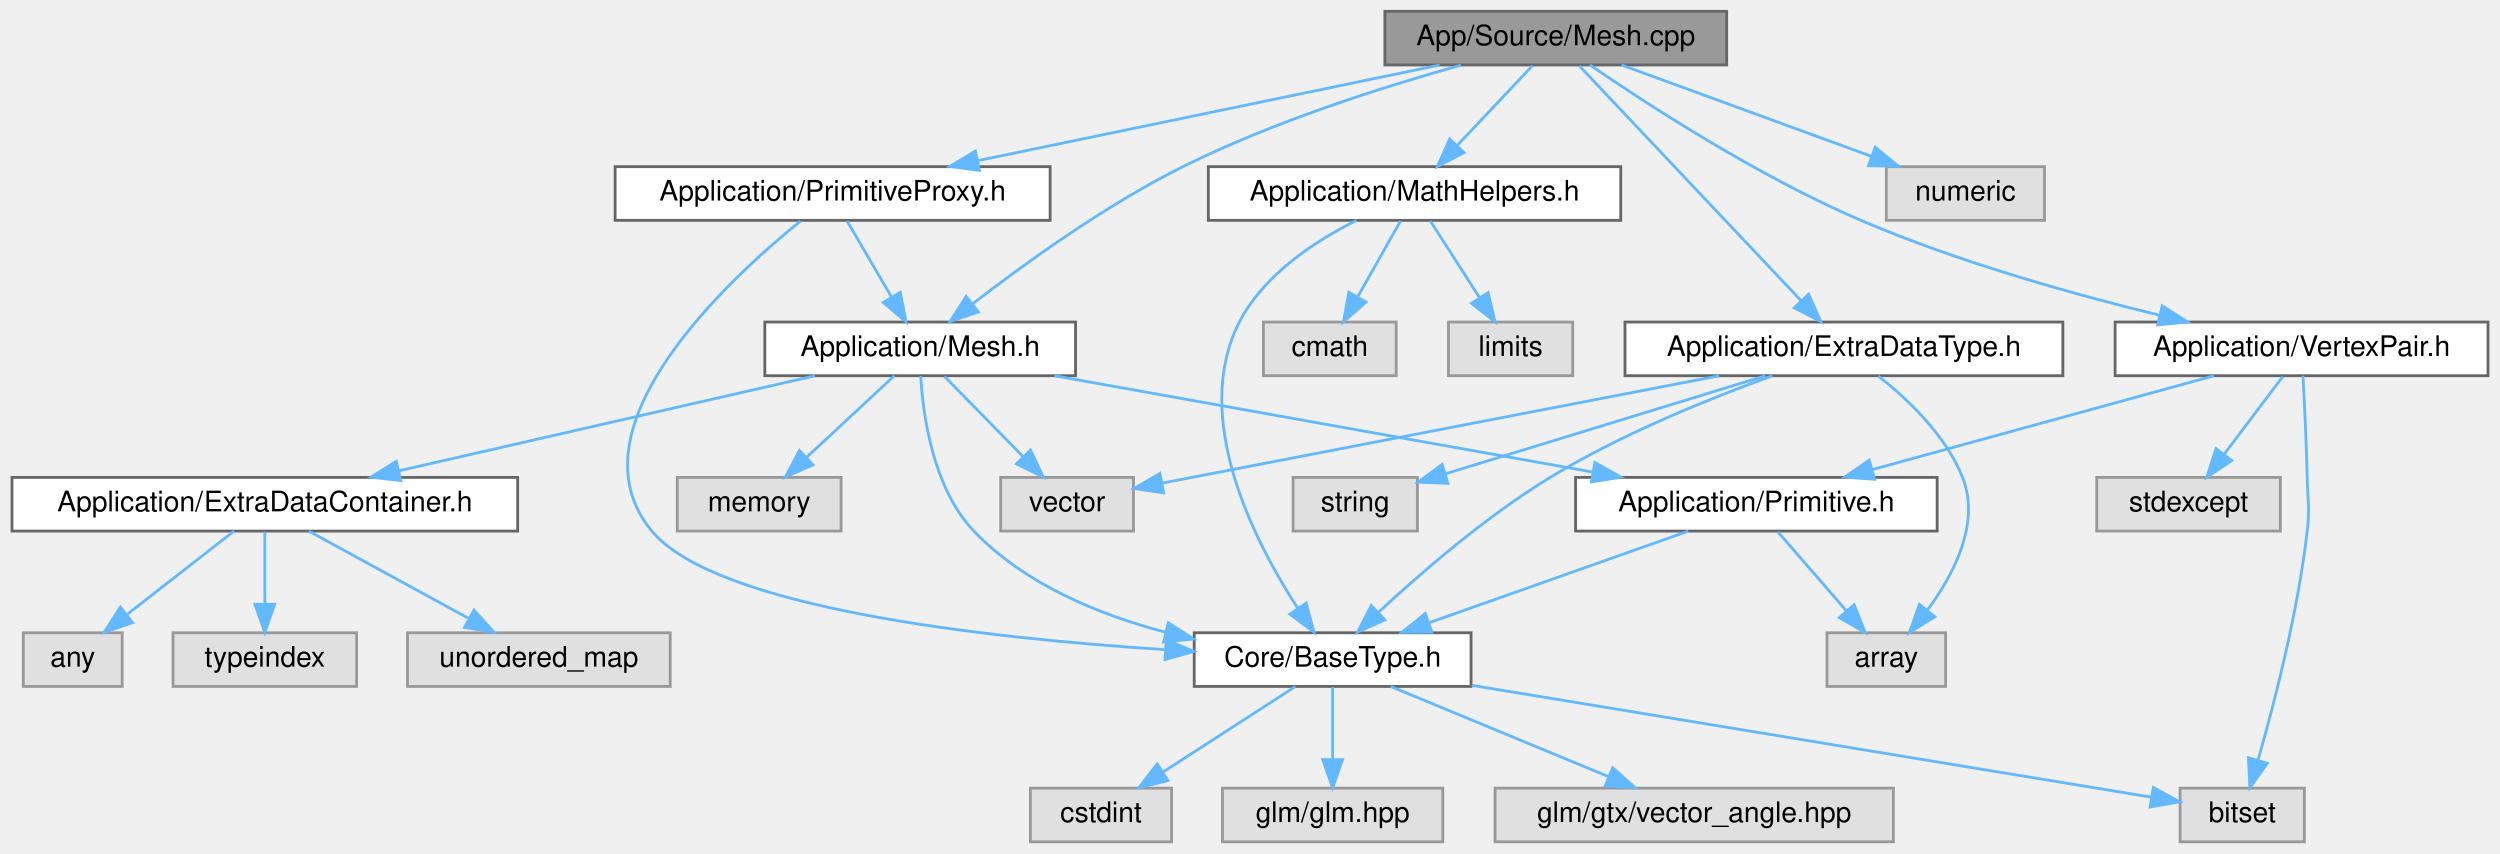
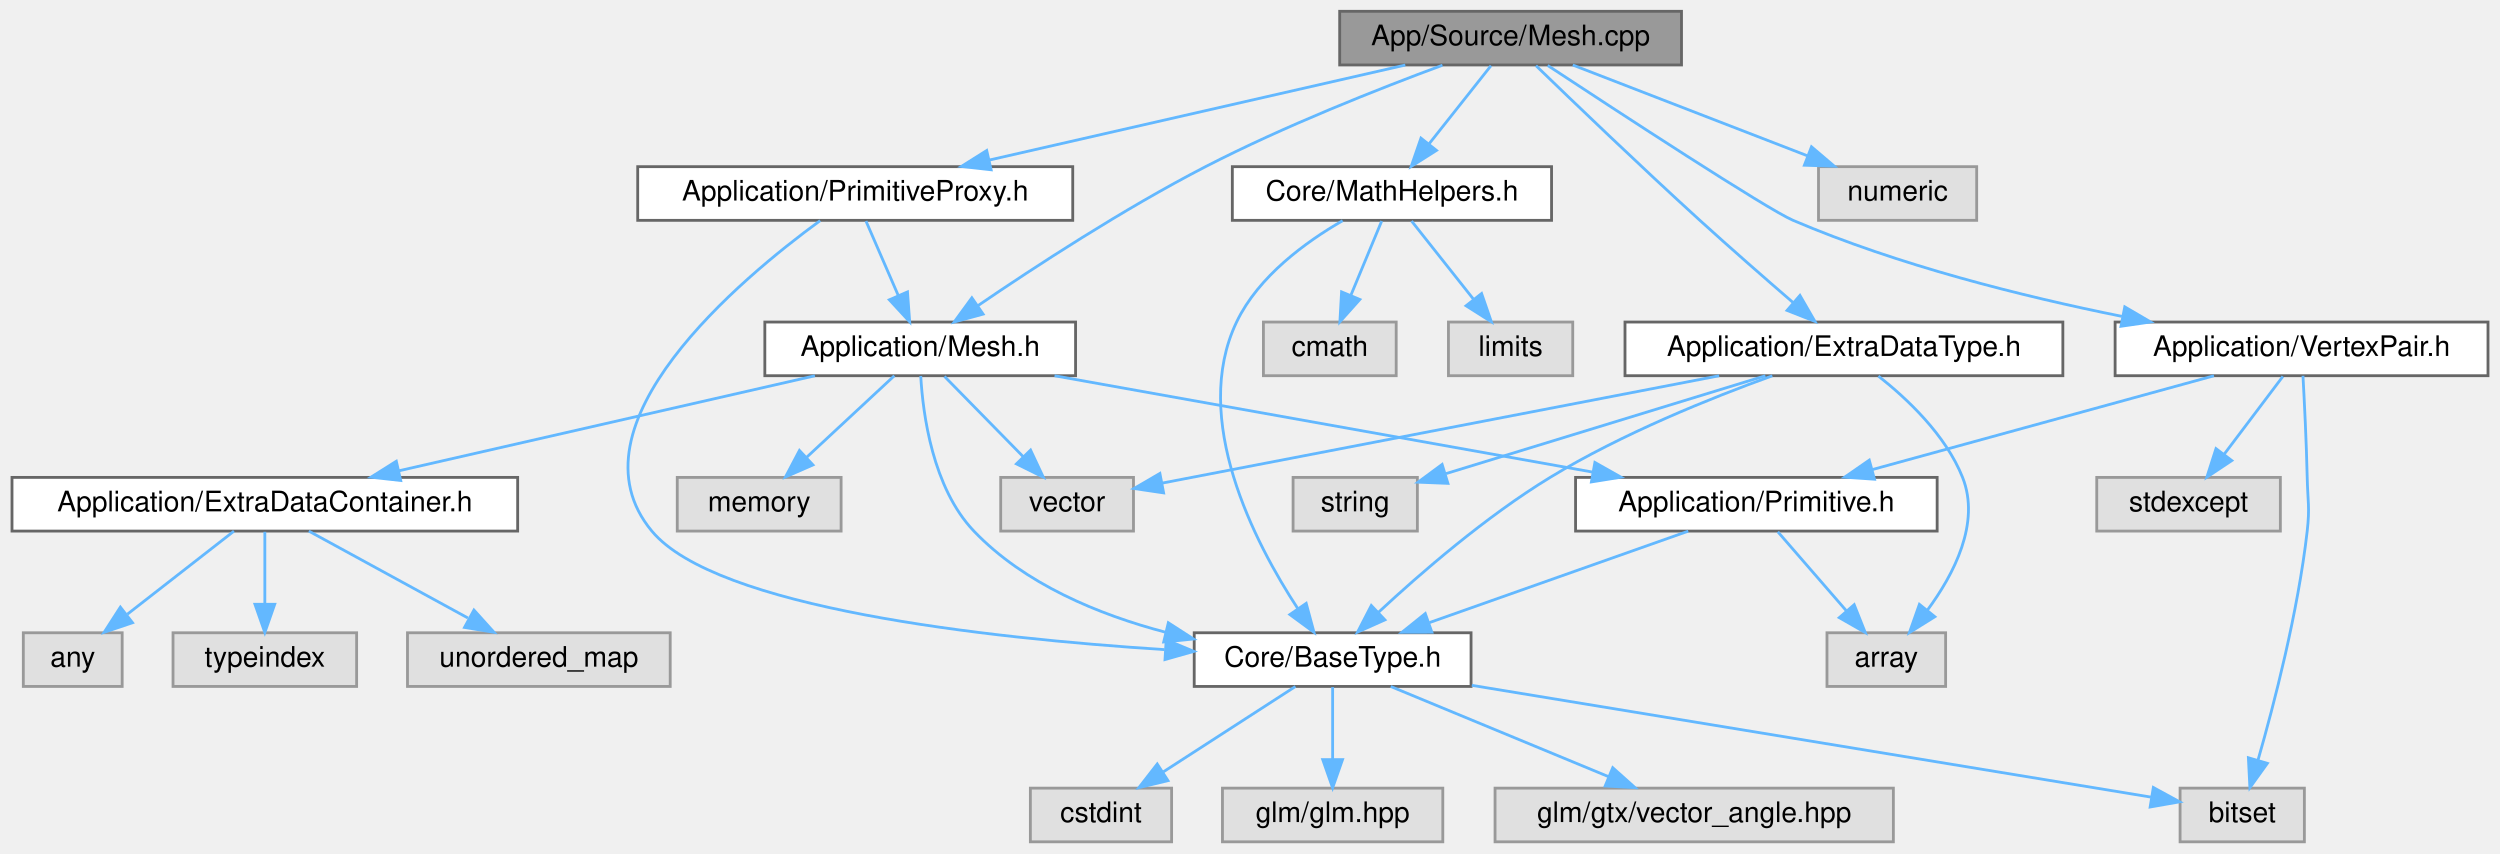
<svg xmlns="http://www.w3.org/2000/svg" xmlns:xlink="http://www.w3.org/1999/xlink" width="885pt" height="302pt" viewBox="0.00 0.00 884.50 302.00">
  <g id="graph0" class="graph" transform="scale(1 1) rotate(0) translate(4 298)">
    <g id="Node000001" class="node">
      <g id="a_Node000001">
        <a xlink:title=" ">
-           <polygon fill="#999999" stroke="#666666" points="607,-294 486,-294 486,-275 607,-275 607,-294" />
-           <text text-anchor="middle" x="546.5" y="-282" font-family="Helvetica,sans-Serif" font-size="10.00">App/Source/Mesh.cpp</text>
+           <polygon fill="#999999" stroke="#666666" points="591,-294 470,-294 470,-275 591,-275 591,-294" />
+           <text text-anchor="middle" x="530.5" y="-282" font-family="Helvetica,sans-Serif" font-size="10.00">App/Source/Mesh.cpp</text>
        </a>
      </g>
    </g>
    <g id="Node000002" class="node">
      <g id="a_Node000002">
        <a xlink:href="Mesh_8h.html" target="_top" xlink:title=" ">
          <polygon fill="white" stroke="#666666" points="376.5,-184 266.5,-184 266.5,-165 376.5,-165 376.5,-184" />
          <text text-anchor="middle" x="321.5" y="-172" font-family="Helvetica,sans-Serif" font-size="10.00">Application/Mesh.h</text>
        </a>
      </g>
    </g>
    <g id="edge1_Node000001_Node000002" class="edge">
      <g id="a_edge1_Node000001_Node000002">
        <a xlink:title=" ">
-           <path fill="none" stroke="#63b8ff" d="M512.95,-274.94C485.65,-267.34 446.54,-254.96 414.5,-239 386.98,-225.29 358.17,-204.46 340.05,-190.43" />
-           <polygon fill="#63b8ff" stroke="#63b8ff" points="342.09,-187.58 332.06,-184.15 337.76,-193.09 342.09,-187.58" />
+           <path fill="none" stroke="#63b8ff" d="M506.38,-274.91C484.14,-266.68 450.44,-253.4 422.5,-239 393.44,-224.02 361.83,-203.37 341.85,-189.74" />
+           <polygon fill="#63b8ff" stroke="#63b8ff" points="343.76,-186.81 333.54,-184.02 339.79,-192.58 343.76,-186.81" />
        </a>
      </g>
    </g>
    <g id="Node000016" class="node">
      <g id="a_Node000016">
        <a xlink:href="ExtraDataType_8h.html" target="_top" xlink:title=" ">
          <polygon fill="white" stroke="#666666" points="726,-184 571,-184 571,-165 726,-165 726,-184" />
          <text text-anchor="middle" x="648.5" y="-172" font-family="Helvetica,sans-Serif" font-size="10.00">Application/ExtraDataType.h</text>
        </a>
      </g>
    </g>
    <g id="edge16_Node000001_Node000016" class="edge">
      <g id="a_edge16_Node000001_Node000016">
        <a xlink:title=" ">
-           <path fill="none" stroke="#63b8ff" d="M554.85,-274.66C572.04,-256.46 611.62,-214.55 633.42,-191.47" />
-           <polygon fill="#63b8ff" stroke="#63b8ff" points="636,-193.83 640.32,-184.16 630.91,-189.03 636,-193.83" />
+           <path fill="none" stroke="#63b8ff" d="M539.49,-274.75C552.25,-262.4 576.4,-239.19 597.5,-220 608.37,-210.12 620.78,-199.28 630.64,-190.77" />
+           <polygon fill="#63b8ff" stroke="#63b8ff" points="632.93,-193.42 638.23,-184.24 628.37,-188.11 632.93,-193.42" />
        </a>
      </g>
    </g>
    <g id="Node000018" class="node">
      <g id="a_Node000018">
-         <a xlink:href="MathHelpers_8h.html" target="_top" xlink:title=" ">
-           <polygon fill="white" stroke="#666666" points="569.5,-239 423.5,-239 423.5,-220 569.5,-220 569.5,-239" />
-           <text text-anchor="middle" x="496.5" y="-227" font-family="Helvetica,sans-Serif" font-size="10.00">Application/MathHelpers.h</text>
+         <a xlink:href="PrimitiveProxy_8h.html" target="_top" xlink:title=" ">
+           <polygon fill="white" stroke="#666666" points="375.5,-239 221.5,-239 221.5,-220 375.5,-220 375.5,-239" />
+           <text text-anchor="middle" x="298.5" y="-227" font-family="Helvetica,sans-Serif" font-size="10.00">Application/PrimitiveProxy.h</text>
        </a>
      </g>
    </g>
    <g id="edge21_Node000001_Node000018" class="edge">
      <g id="a_edge21_Node000001_Node000018">
        <a xlink:title=" ">
-           <path fill="none" stroke="#63b8ff" d="M538.24,-274.75C531.04,-267.11 520.39,-255.82 511.65,-246.56" />
-           <polygon fill="#63b8ff" stroke="#63b8ff" points="514.01,-243.96 504.6,-239.09 508.92,-248.76 514.01,-243.96" />
-         </a>
-       </g>
-     </g>
-     <g id="Node000021" class="node">
-       <g id="a_Node000021">
-         <a xlink:href="PrimitiveProxy_8h.html" target="_top" xlink:title=" ">
-           <polygon fill="white" stroke="#666666" points="367.5,-239 213.5,-239 213.5,-220 367.5,-220 367.5,-239" />
-           <text text-anchor="middle" x="290.5" y="-227" font-family="Helvetica,sans-Serif" font-size="10.00">Application/PrimitiveProxy.h</text>
-         </a>
-       </g>
-     </g>
-     <g id="edge25_Node000001_Node000021" class="edge">
-       <g id="a_edge25_Node000001_Node000021">
-         <a xlink:title=" ">
-           <path fill="none" stroke="#63b8ff" d="M505.37,-274.98C460.9,-265.78 389.95,-251.09 341.85,-241.13" />
-           <polygon fill="#63b8ff" stroke="#63b8ff" points="342.46,-237.68 331.95,-239.08 341.04,-244.54 342.46,-237.68" />
-         </a>
-       </g>
-     </g>
-     <g id="Node000022" class="node">
-       <g id="a_Node000022">
+           <path fill="none" stroke="#63b8ff" d="M493.23,-274.98C453.18,-265.84 389.43,-251.27 345.86,-241.32" />
+           <polygon fill="#63b8ff" stroke="#63b8ff" points="346.6,-237.9 336.07,-239.08 345.04,-244.72 346.6,-237.9" />
+         </a>
+       </g>
+     </g>
+     <g id="Node000019" class="node">
+       <g id="a_Node000019">
        <a xlink:href="VertexPair_8h.html" target="_top" xlink:title=" ">
          <polygon fill="white" stroke="#666666" points="876.5,-184 744.5,-184 744.5,-165 876.5,-165 876.5,-184" />
          <text text-anchor="middle" x="810.5" y="-172" font-family="Helvetica,sans-Serif" font-size="10.00">Application/VertexPair.h</text>
        </a>
      </g>
    </g>
-     <g id="edge28_Node000001_Node000022" class="edge">
-       <g id="a_edge28_Node000001_Node000022">
-         <a xlink:title=" ">
-           <path fill="none" stroke="#63b8ff" d="M558.59,-275C578.01,-261.67 617.71,-235.76 654.5,-220 688.72,-205.34 729.2,-193.96 760.34,-186.37" />
-           <polygon fill="#63b8ff" stroke="#63b8ff" points="761.19,-189.77 770.11,-184.04 759.57,-182.96 761.19,-189.77" />
+     <g id="edge24_Node000001_Node000019" class="edge">
+       <g id="a_edge24_Node000001_Node000019">
+         <a xlink:title=" ">
+           <path fill="none" stroke="#63b8ff" d="M543.64,-274.82C568.63,-258.37 621.33,-223.92 630.5,-220 667.68,-204.1 711.7,-193.09 746.91,-186" />
+           <polygon fill="#63b8ff" stroke="#63b8ff" points="747.92,-189.37 757.06,-184.02 746.57,-182.5 747.92,-189.37" />
+         </a>
+       </g>
+     </g>
+     <g id="Node000021" class="node">
+       <g id="a_Node000021">
+         <a xlink:href="MathHelpers_8h.html" target="_top" xlink:title=" ">
+           <polygon fill="white" stroke="#666666" points="545,-239 432,-239 432,-220 545,-220 545,-239" />
+           <text text-anchor="middle" x="488.5" y="-227" font-family="Helvetica,sans-Serif" font-size="10.00">Core/MathHelpers.h</text>
+         </a>
+       </g>
+     </g>
+     <g id="edge28_Node000001_Node000021" class="edge">
+       <g id="a_edge28_Node000001_Node000021">
+         <a xlink:title=" ">
+           <path fill="none" stroke="#63b8ff" d="M523.56,-274.75C517.63,-267.26 508.93,-256.28 501.68,-247.13" />
+           <polygon fill="#63b8ff" stroke="#63b8ff" points="504.26,-244.75 495.31,-239.09 498.77,-249.1 504.26,-244.75" />
        </a>
      </g>
    </g>
    <g id="Node000024" class="node">
      <g id="a_Node000024">
        <a xlink:title=" ">
-           <polygon fill="#e0e0e0" stroke="#999999" points="719.5,-239 663.5,-239 663.5,-220 719.5,-220 719.5,-239" />
-           <text text-anchor="middle" x="691.5" y="-227" font-family="Helvetica,sans-Serif" font-size="10.00">numeric</text>
+           <polygon fill="#e0e0e0" stroke="#999999" points="695.5,-239 639.5,-239 639.5,-220 695.5,-220 695.5,-239" />
+           <text text-anchor="middle" x="667.5" y="-227" font-family="Helvetica,sans-Serif" font-size="10.00">numeric</text>
        </a>
      </g>
    </g>
    <g id="edge32_Node000001_Node000024" class="edge">
      <g id="a_edge32_Node000001_Node000024">
        <a xlink:title=" ">
-           <path fill="none" stroke="#63b8ff" d="M569.8,-274.98C593.75,-266.23 631.28,-252.51 658.33,-242.62" />
-           <polygon fill="#63b8ff" stroke="#63b8ff" points="659.59,-245.89 667.78,-239.17 657.19,-239.32 659.59,-245.89" />
+           <path fill="none" stroke="#63b8ff" d="M552.51,-274.98C574.95,-266.3 609.98,-252.75 635.49,-242.88" />
+           <polygon fill="#63b8ff" stroke="#63b8ff" points="637.02,-246.04 645.09,-239.17 634.5,-239.51 637.02,-246.04" />
        </a>
      </g>
    </g>
    <g id="Node000003" class="node">
      <g id="a_Node000003">
        <a xlink:href="ExtraDataContainer_8h.html" target="_top" xlink:title=" ">
          <polygon fill="white" stroke="#666666" points="179,-129 0,-129 0,-110 179,-110 179,-129" />
          <text text-anchor="middle" x="89.5" y="-117" font-family="Helvetica,sans-Serif" font-size="10.00">Application/ExtraDataContainer.h</text>
        </a>
      </g>
    </g>
    <g id="edge2_Node000002_Node000003" class="edge">
      <g id="a_edge2_Node000002_Node000003">
        <a xlink:title=" ">
          <path fill="none" stroke="#63b8ff" d="M284.23,-164.98C244.18,-155.84 180.43,-141.27 136.86,-131.32" />
          <polygon fill="#63b8ff" stroke="#63b8ff" points="137.6,-127.9 127.07,-129.08 136.04,-134.72 137.6,-127.9" />
        </a>
      </g>
    </g>
    <g id="Node000007" class="node">
      <g id="a_Node000007">
        <a xlink:href="Primitive_8h.html" target="_top" xlink:title=" ">
          <polygon fill="white" stroke="#666666" points="681.5,-129 553.5,-129 553.5,-110 681.5,-110 681.5,-129" />
          <text text-anchor="middle" x="617.5" y="-117" font-family="Helvetica,sans-Serif" font-size="10.00">Application/Primitive.h</text>
        </a>
      </g>
    </g>
    <g id="edge6_Node000002_Node000007" class="edge">
      <g id="a_edge6_Node000002_Node000007">
        <a xlink:title=" ">
          <path fill="none" stroke="#63b8ff" d="M369.06,-164.98C420.9,-155.7 503.89,-140.84 559.51,-130.88" />
          <polygon fill="#63b8ff" stroke="#63b8ff" points="560.34,-134.29 569.57,-129.08 559.11,-127.4 560.34,-134.29" />
        </a>
      </g>
    </g>
    <g id="Node000008" class="node">
      <g id="a_Node000008">
        <a xlink:href="BaseType_8h.html" target="_top" xlink:title=" ">
          <polygon fill="white" stroke="#666666" points="516.5,-74 418.5,-74 418.5,-55 516.5,-55 516.5,-74" />
          <text text-anchor="middle" x="467.5" y="-62" font-family="Helvetica,sans-Serif" font-size="10.00">Core/BaseType.h</text>
        </a>
      </g>
    </g>
    <g id="edge13_Node000002_Node000008" class="edge">
      <g id="a_edge13_Node000002_Node000008">
        <a xlink:title=" ">
          <path fill="none" stroke="#63b8ff" d="M321.69,-164.89C322.46,-151.42 325.88,-125.31 340.5,-110 358.37,-91.29 384.54,-80.44 408.49,-74.15" />
          <polygon fill="#63b8ff" stroke="#63b8ff" points="409.34,-77.54 418.24,-71.8 407.7,-70.74 409.34,-77.54" />
        </a>
      </g>
    </g>
    <g id="Node000014" class="node">
      <g id="a_Node000014">
        <a xlink:title=" ">
          <polygon fill="#e0e0e0" stroke="#999999" points="293.5,-129 235.5,-129 235.5,-110 293.5,-110 293.5,-129" />
          <text text-anchor="middle" x="264.5" y="-117" font-family="Helvetica,sans-Serif" font-size="10.00">memory</text>
        </a>
      </g>
    </g>
    <g id="edge14_Node000002_Node000014" class="edge">
      <g id="a_edge14_Node000002_Node000014">
        <a xlink:title=" ">
          <path fill="none" stroke="#63b8ff" d="M312.34,-164.98C304,-157.23 291.47,-145.58 281.32,-136.14" />
          <polygon fill="#63b8ff" stroke="#63b8ff" points="283.53,-133.42 273.82,-129.17 278.76,-138.54 283.53,-133.42" />
        </a>
      </g>
    </g>
    <g id="Node000015" class="node">
      <g id="a_Node000015">
        <a xlink:title=" ">
          <polygon fill="#e0e0e0" stroke="#999999" points="397,-129 350,-129 350,-110 397,-110 397,-129" />
          <text text-anchor="middle" x="373.5" y="-117" font-family="Helvetica,sans-Serif" font-size="10.00">vector</text>
        </a>
      </g>
    </g>
    <g id="edge15_Node000002_Node000015" class="edge">
      <g id="a_edge15_Node000002_Node000015">
        <a xlink:title=" ">
          <path fill="none" stroke="#63b8ff" d="M330.09,-164.75C337.66,-157.03 348.88,-145.6 358.01,-136.28" />
          <polygon fill="#63b8ff" stroke="#63b8ff" points="360.57,-138.68 365.07,-129.09 355.57,-133.78 360.57,-138.68" />
        </a>
      </g>
    </g>
    <g id="Node000004" class="node">
      <g id="a_Node000004">
        <a xlink:title=" ">
          <polygon fill="#e0e0e0" stroke="#999999" points="39,-74 4,-74 4,-55 39,-55 39,-74" />
          <text text-anchor="middle" x="21.5" y="-62" font-family="Helvetica,sans-Serif" font-size="10.00">any</text>
        </a>
      </g>
    </g>
    <g id="edge3_Node000003_Node000004" class="edge">
      <g id="a_edge3_Node000003_Node000004">
        <a xlink:title=" ">
          <path fill="none" stroke="#63b8ff" d="M78.57,-109.98C68.42,-102.07 53.08,-90.11 40.85,-80.58" />
          <polygon fill="#63b8ff" stroke="#63b8ff" points="42.66,-77.56 32.62,-74.17 38.36,-83.08 42.66,-77.56" />
        </a>
      </g>
    </g>
    <g id="Node000005" class="node">
      <g id="a_Node000005">
        <a xlink:title=" ">
          <polygon fill="#e0e0e0" stroke="#999999" points="122,-74 57,-74 57,-55 122,-55 122,-74" />
          <text text-anchor="middle" x="89.5" y="-62" font-family="Helvetica,sans-Serif" font-size="10.00">typeindex</text>
        </a>
      </g>
    </g>
    <g id="edge4_Node000003_Node000005" class="edge">
      <g id="a_edge4_Node000003_Node000005">
        <a xlink:title=" ">
          <path fill="none" stroke="#63b8ff" d="M89.5,-109.75C89.5,-102.8 89.5,-92.85 89.5,-84.13" />
          <polygon fill="#63b8ff" stroke="#63b8ff" points="93,-84.09 89.5,-74.09 86,-84.09 93,-84.09" />
        </a>
      </g>
    </g>
    <g id="Node000006" class="node">
      <g id="a_Node000006">
        <a xlink:title=" ">
          <polygon fill="#e0e0e0" stroke="#999999" points="233,-74 140,-74 140,-55 233,-55 233,-74" />
          <text text-anchor="middle" x="186.5" y="-62" font-family="Helvetica,sans-Serif" font-size="10.00">unordered_map</text>
        </a>
      </g>
    </g>
    <g id="edge5_Node000003_Node000006" class="edge">
      <g id="a_edge5_Node000003_Node000006">
        <a xlink:title=" ">
          <path fill="none" stroke="#63b8ff" d="M105.08,-109.98C120.27,-101.69 143.6,-88.94 161.4,-79.22" />
          <polygon fill="#63b8ff" stroke="#63b8ff" points="163.53,-82.04 170.63,-74.17 160.18,-75.89 163.53,-82.04" />
        </a>
      </g>
    </g>
    <g id="edge7_Node000007_Node000008" class="edge">
      <g id="a_edge7_Node000007_Node000008">
        <a xlink:title=" ">
          <path fill="none" stroke="#63b8ff" d="M593.4,-109.98C568.62,-101.23 529.8,-87.51 501.81,-77.62" />
          <polygon fill="#63b8ff" stroke="#63b8ff" points="502.63,-74.2 492.04,-74.17 500.3,-80.8 502.63,-74.2" />
        </a>
      </g>
    </g>
    <g id="Node000013" class="node">
      <g id="a_Node000013">
        <a xlink:title=" ">
          <polygon fill="#e0e0e0" stroke="#999999" points="684.5,-74 642.5,-74 642.5,-55 684.5,-55 684.5,-74" />
          <text text-anchor="middle" x="663.5" y="-62" font-family="Helvetica,sans-Serif" font-size="10.00">array</text>
        </a>
      </g>
    </g>
    <g id="edge12_Node000007_Node000013" class="edge">
      <g id="a_edge12_Node000007_Node000013">
        <a xlink:title=" ">
          <path fill="none" stroke="#63b8ff" d="M625.1,-109.75C631.66,-102.18 641.32,-91.05 649.31,-81.84" />
          <polygon fill="#63b8ff" stroke="#63b8ff" points="652.13,-83.94 656.05,-74.09 646.85,-79.35 652.13,-83.94" />
        </a>
      </g>
    </g>
    <g id="Node000009" class="node">
      <g id="a_Node000009">
        <a xlink:title=" ">
          <polygon fill="#e0e0e0" stroke="#999999" points="506.5,-19 428.5,-19 428.5,0 506.5,0 506.5,-19" />
          <text text-anchor="middle" x="467.5" y="-7" font-family="Helvetica,sans-Serif" font-size="10.00">glm/glm.hpp</text>
        </a>
      </g>
    </g>
    <g id="edge8_Node000008_Node000009" class="edge">
      <g id="a_edge8_Node000008_Node000009">
        <a xlink:title=" ">
          <path fill="none" stroke="#63b8ff" d="M467.5,-54.75C467.5,-47.8 467.5,-37.85 467.5,-29.13" />
          <polygon fill="#63b8ff" stroke="#63b8ff" points="471,-29.09 467.5,-19.09 464,-29.09 471,-29.09" />
        </a>
      </g>
    </g>
    <g id="Node000010" class="node">
      <g id="a_Node000010">
        <a xlink:title=" ">
          <polygon fill="#e0e0e0" stroke="#999999" points="666,-19 525,-19 525,0 666,0 666,-19" />
          <text text-anchor="middle" x="595.5" y="-7" font-family="Helvetica,sans-Serif" font-size="10.00">glm/gtx/vector_angle.hpp</text>
        </a>
      </g>
    </g>
    <g id="edge9_Node000008_Node000010" class="edge">
      <g id="a_edge9_Node000008_Node000010">
        <a xlink:title=" ">
          <path fill="none" stroke="#63b8ff" d="M488.07,-54.98C508.93,-46.34 541.47,-32.87 565.27,-23.02" />
          <polygon fill="#63b8ff" stroke="#63b8ff" points="566.66,-26.23 574.56,-19.17 563.98,-19.76 566.66,-26.23" />
        </a>
      </g>
    </g>
    <g id="Node000011" class="node">
      <g id="a_Node000011">
        <a xlink:title=" ">
          <polygon fill="#e0e0e0" stroke="#999999" points="811.5,-19 767.5,-19 767.5,0 811.5,0 811.5,-19" />
          <text text-anchor="middle" x="789.5" y="-7" font-family="Helvetica,sans-Serif" font-size="10.00">bitset</text>
        </a>
      </g>
    </g>
    <g id="edge10_Node000008_Node000011" class="edge">
      <g id="a_edge10_Node000008_Node000011">
        <a xlink:title=" ">
          <path fill="none" stroke="#63b8ff" d="M516.76,-55.39C583.46,-44.41 700.65,-25.12 757.19,-15.82" />
          <polygon fill="#63b8ff" stroke="#63b8ff" points="758.03,-19.23 767.33,-14.15 756.9,-12.32 758.03,-19.23" />
        </a>
      </g>
    </g>
    <g id="Node000012" class="node">
      <g id="a_Node000012">
        <a xlink:title=" ">
          <polygon fill="#e0e0e0" stroke="#999999" points="410.5,-19 360.5,-19 360.5,0 410.5,0 410.5,-19" />
          <text text-anchor="middle" x="385.5" y="-7" font-family="Helvetica,sans-Serif" font-size="10.00">cstdint</text>
        </a>
      </g>
    </g>
    <g id="edge11_Node000008_Node000012" class="edge">
      <g id="a_edge11_Node000008_Node000012">
        <a xlink:title=" ">
          <path fill="none" stroke="#63b8ff" d="M454.33,-54.98C441.73,-46.84 422.5,-34.41 407.56,-24.76" />
          <polygon fill="#63b8ff" stroke="#63b8ff" points="409.21,-21.66 398.91,-19.17 405.41,-27.54 409.21,-21.66" />
        </a>
      </g>
    </g>
    <g id="edge17_Node000016_Node000008" class="edge">
      <g id="a_edge17_Node000016_Node000008">
        <a xlink:title=" ">
          <path fill="none" stroke="#63b8ff" d="M623.15,-164.97C601.46,-157.13 569.83,-144.42 544.5,-129 521.77,-115.16 498.61,-95.08 483.7,-81.22" />
          <polygon fill="#63b8ff" stroke="#63b8ff" points="486,-78.57 476.33,-74.24 481.19,-83.65 486,-78.57" />
        </a>
      </g>
    </g>
    <g id="edge18_Node000016_Node000013" class="edge">
      <g id="a_edge18_Node000016_Node000013">
        <a xlink:title=" ">
          <path fill="none" stroke="#63b8ff" d="M660.71,-164.86C670.85,-156.88 684.54,-144.01 690.5,-129 696.9,-112.9 687.45,-94.72 678.02,-81.96" />
          <polygon fill="#63b8ff" stroke="#63b8ff" points="680.68,-79.68 671.69,-74.07 675.22,-84.06 680.68,-79.68" />
        </a>
      </g>
    </g>
    <g id="edge20_Node000016_Node000015" class="edge">
      <g id="a_edge20_Node000016_Node000015">
        <a xlink:title=" ">
          <path fill="none" stroke="#63b8ff" d="M604.32,-164.98C549.32,-154.39 456.61,-136.52 407.08,-126.97" />
          <polygon fill="#63b8ff" stroke="#63b8ff" points="407.67,-123.52 397.19,-125.07 406.35,-130.4 407.67,-123.52" />
        </a>
      </g>
    </g>
    <g id="Node000017" class="node">
      <g id="a_Node000017">
        <a xlink:title=" ">
          <polygon fill="#e0e0e0" stroke="#999999" points="497.5,-129 453.5,-129 453.5,-110 497.5,-110 497.5,-129" />
          <text text-anchor="middle" x="475.5" y="-117" font-family="Helvetica,sans-Serif" font-size="10.00">string</text>
        </a>
      </g>
    </g>
    <g id="edge19_Node000016_Node000017" class="edge">
      <g id="a_edge19_Node000016_Node000017">
        <a xlink:title=" ">
          <path fill="none" stroke="#63b8ff" d="M620.7,-164.98C589.85,-155.53 540.13,-140.3 507.63,-130.34" />
          <polygon fill="#63b8ff" stroke="#63b8ff" points="508.31,-126.89 497.73,-127.31 506.26,-133.59 508.31,-126.89" />
        </a>
      </g>
    </g>
-     <g id="edge22_Node000018_Node000008" class="edge">
-       <g id="a_edge22_Node000018_Node000008">
-         <a xlink:title=" ">
-           <path fill="none" stroke="#63b8ff" d="M475.98,-220C461.48,-212.77 443.15,-200.86 434.5,-184 417.2,-150.29 439.74,-106.38 455.2,-82.6" />
-           <polygon fill="#63b8ff" stroke="#63b8ff" points="458.14,-84.51 460.87,-74.27 452.35,-80.57 458.14,-84.51" />
-         </a>
-       </g>
-     </g>
-     <g id="Node000019" class="node">
-       <g id="a_Node000019">
+     <g id="edge22_Node000018_Node000002" class="edge">
+       <g id="a_edge22_Node000018_Node000002">
+         <a xlink:title=" ">
+           <path fill="none" stroke="#63b8ff" d="M302.3,-219.75C305.41,-212.57 309.92,-202.18 313.79,-193.27" />
+           <polygon fill="#63b8ff" stroke="#63b8ff" points="317,-194.66 317.77,-184.09 310.58,-191.87 317,-194.66" />
+         </a>
+       </g>
+     </g>
+     <g id="edge23_Node000018_Node000008" class="edge">
+       <g id="a_edge23_Node000018_Node000008">
+         <a xlink:title=" ">
+           <path fill="none" stroke="#63b8ff" d="M286.09,-219.9C258.21,-199.55 195.39,-147.38 226.5,-110 249.16,-82.78 344.27,-72.14 408.01,-68.03" />
+           <polygon fill="#63b8ff" stroke="#63b8ff" points="408.58,-71.5 418.35,-67.41 408.16,-64.52 408.58,-71.5" />
+         </a>
+       </g>
+     </g>
+     <g id="edge25_Node000019_Node000007" class="edge">
+       <g id="a_edge25_Node000019_Node000007">
+         <a xlink:title=" ">
+           <path fill="none" stroke="#63b8ff" d="M779.49,-164.98C746.67,-155.97 694.7,-141.7 658.51,-131.76" />
+           <polygon fill="#63b8ff" stroke="#63b8ff" points="659.32,-128.36 648.75,-129.08 657.47,-135.11 659.32,-128.36" />
+         </a>
+       </g>
+     </g>
+     <g id="edge26_Node000019_Node000011" class="edge">
+       <g id="a_edge26_Node000019_Node000011">
+         <a xlink:title=" ">
+           <path fill="none" stroke="#63b8ff" d="M811,-164.97C811.49,-156.02 812.22,-141.53 812.5,-129 812.69,-120.56 813.46,-118.39 812.5,-110 809.23,-81.3 800.8,-48.83 795.11,-29.01" />
+           <polygon fill="#63b8ff" stroke="#63b8ff" points="798.39,-27.77 792.21,-19.17 791.68,-29.75 798.39,-27.77" />
+         </a>
+       </g>
+     </g>
+     <g id="Node000020" class="node">
+       <g id="a_Node000020">
+         <a xlink:title=" ">
+           <polygon fill="#e0e0e0" stroke="#999999" points="803,-129 738,-129 738,-110 803,-110 803,-129" />
+           <text text-anchor="middle" x="770.5" y="-117" font-family="Helvetica,sans-Serif" font-size="10.00">stdexcept</text>
+         </a>
+       </g>
+     </g>
+     <g id="edge27_Node000019_Node000020" class="edge">
+       <g id="a_edge27_Node000019_Node000020">
+         <a xlink:title=" ">
+           <path fill="none" stroke="#63b8ff" d="M803.89,-164.75C798.24,-157.26 789.96,-146.28 783.05,-137.13" />
+           <polygon fill="#63b8ff" stroke="#63b8ff" points="785.8,-134.96 776.98,-129.09 780.21,-139.18 785.8,-134.96" />
+         </a>
+       </g>
+     </g>
+     <g id="edge29_Node000021_Node000008" class="edge">
+       <g id="a_edge29_Node000021_Node000008">
+         <a xlink:title=" ">
+           <path fill="none" stroke="#63b8ff" d="M471.04,-219.88C458.03,-212.38 441.22,-200.18 433.5,-184 417.14,-149.72 439.8,-106.03 455.24,-82.44" />
+           <polygon fill="#63b8ff" stroke="#63b8ff" points="458.14,-84.41 460.9,-74.18 452.36,-80.45 458.14,-84.41" />
+         </a>
+       </g>
+     </g>
+     <g id="Node000022" class="node">
+       <g id="a_Node000022">
        <a xlink:title=" ">
          <polygon fill="#e0e0e0" stroke="#999999" points="490,-184 443,-184 443,-165 490,-165 490,-184" />
          <text text-anchor="middle" x="466.5" y="-172" font-family="Helvetica,sans-Serif" font-size="10.00">cmath</text>
        </a>
      </g>
    </g>
-     <g id="edge23_Node000018_Node000019" class="edge">
-       <g id="a_edge23_Node000018_Node000019">
-         <a xlink:title=" ">
-           <path fill="none" stroke="#63b8ff" d="M491.55,-219.75C487.44,-212.49 481.47,-201.95 476.4,-192.98" />
-           <polygon fill="#63b8ff" stroke="#63b8ff" points="479.33,-191.07 471.36,-184.09 473.24,-194.52 479.33,-191.07" />
-         </a>
-       </g>
-     </g>
-     <g id="Node000020" class="node">
-       <g id="a_Node000020">
+     <g id="edge30_Node000021_Node000022" class="edge">
+       <g id="a_edge30_Node000021_Node000022">
+         <a xlink:title=" ">
+           <path fill="none" stroke="#63b8ff" d="M484.87,-219.75C481.92,-212.65 477.67,-202.4 473.99,-193.56" />
+           <polygon fill="#63b8ff" stroke="#63b8ff" points="477.13,-191.98 470.07,-184.09 470.67,-194.67 477.13,-191.98" />
+         </a>
+       </g>
+     </g>
+     <g id="Node000023" class="node">
+       <g id="a_Node000023">
        <a xlink:title=" ">
          <polygon fill="#e0e0e0" stroke="#999999" points="552.5,-184 508.5,-184 508.5,-165 552.5,-165 552.5,-184" />
          <text text-anchor="middle" x="530.5" y="-172" font-family="Helvetica,sans-Serif" font-size="10.00">limits</text>
        </a>
      </g>
    </g>
-     <g id="edge24_Node000018_Node000020" class="edge">
-       <g id="a_edge24_Node000018_Node000020">
-         <a xlink:title=" ">
-           <path fill="none" stroke="#63b8ff" d="M502.11,-219.75C506.82,-212.42 513.67,-201.73 519.47,-192.7" />
-           <polygon fill="#63b8ff" stroke="#63b8ff" points="522.54,-194.4 524.99,-184.09 516.64,-190.62 522.54,-194.4" />
-         </a>
-       </g>
-     </g>
-     <g id="edge26_Node000021_Node000002" class="edge">
-       <g id="a_edge26_Node000021_Node000002">
-         <a xlink:title=" ">
-           <path fill="none" stroke="#63b8ff" d="M295.62,-219.75C299.86,-212.49 306.03,-201.95 311.28,-192.98" />
-           <polygon fill="#63b8ff" stroke="#63b8ff" points="314.45,-194.49 316.48,-184.09 308.41,-190.95 314.45,-194.49" />
-         </a>
-       </g>
-     </g>
-     <g id="edge27_Node000021_Node000008" class="edge">
-       <g id="a_edge27_Node000021_Node000008">
-         <a xlink:title=" ">
-           <path fill="none" stroke="#63b8ff" d="M279.13,-219.75C253.6,-199.1 196.29,-146.3 226.5,-110 249.16,-82.78 344.27,-72.14 408.01,-68.03" />
-           <polygon fill="#63b8ff" stroke="#63b8ff" points="408.58,-71.5 418.35,-67.41 408.16,-64.52 408.58,-71.5" />
-         </a>
-       </g>
-     </g>
-     <g id="edge29_Node000022_Node000007" class="edge">
-       <g id="a_edge29_Node000022_Node000007">
-         <a xlink:title=" ">
-           <path fill="none" stroke="#63b8ff" d="M779.49,-164.98C746.67,-155.97 694.7,-141.7 658.51,-131.76" />
-           <polygon fill="#63b8ff" stroke="#63b8ff" points="659.32,-128.36 648.75,-129.08 657.47,-135.11 659.32,-128.36" />
-         </a>
-       </g>
-     </g>
-     <g id="edge30_Node000022_Node000011" class="edge">
-       <g id="a_edge30_Node000022_Node000011">
-         <a xlink:title=" ">
-           <path fill="none" stroke="#63b8ff" d="M811,-164.97C811.49,-156.02 812.22,-141.53 812.5,-129 812.69,-120.56 813.46,-118.39 812.5,-110 809.23,-81.3 800.8,-48.83 795.11,-29.01" />
-           <polygon fill="#63b8ff" stroke="#63b8ff" points="798.39,-27.77 792.21,-19.17 791.68,-29.75 798.39,-27.77" />
-         </a>
-       </g>
-     </g>
-     <g id="Node000023" class="node">
-       <g id="a_Node000023">
-         <a xlink:title=" ">
-           <polygon fill="#e0e0e0" stroke="#999999" points="803,-129 738,-129 738,-110 803,-110 803,-129" />
-           <text text-anchor="middle" x="770.5" y="-117" font-family="Helvetica,sans-Serif" font-size="10.00">stdexcept</text>
-         </a>
-       </g>
-     </g>
-     <g id="edge31_Node000022_Node000023" class="edge">
-       <g id="a_edge31_Node000022_Node000023">
-         <a xlink:title=" ">
-           <path fill="none" stroke="#63b8ff" d="M803.89,-164.75C798.24,-157.26 789.96,-146.28 783.05,-137.13" />
-           <polygon fill="#63b8ff" stroke="#63b8ff" points="785.8,-134.96 776.98,-129.09 780.21,-139.18 785.8,-134.96" />
+     <g id="edge31_Node000021_Node000023" class="edge">
+       <g id="a_edge31_Node000021_Node000023">
+         <a xlink:title=" ">
+           <path fill="none" stroke="#63b8ff" d="M495.44,-219.75C501.37,-212.26 510.07,-201.28 517.32,-192.13" />
+           <polygon fill="#63b8ff" stroke="#63b8ff" points="520.23,-194.1 523.69,-184.09 514.74,-189.75 520.23,-194.1" />
        </a>
      </g>
    </g>
  </g>
</svg>
